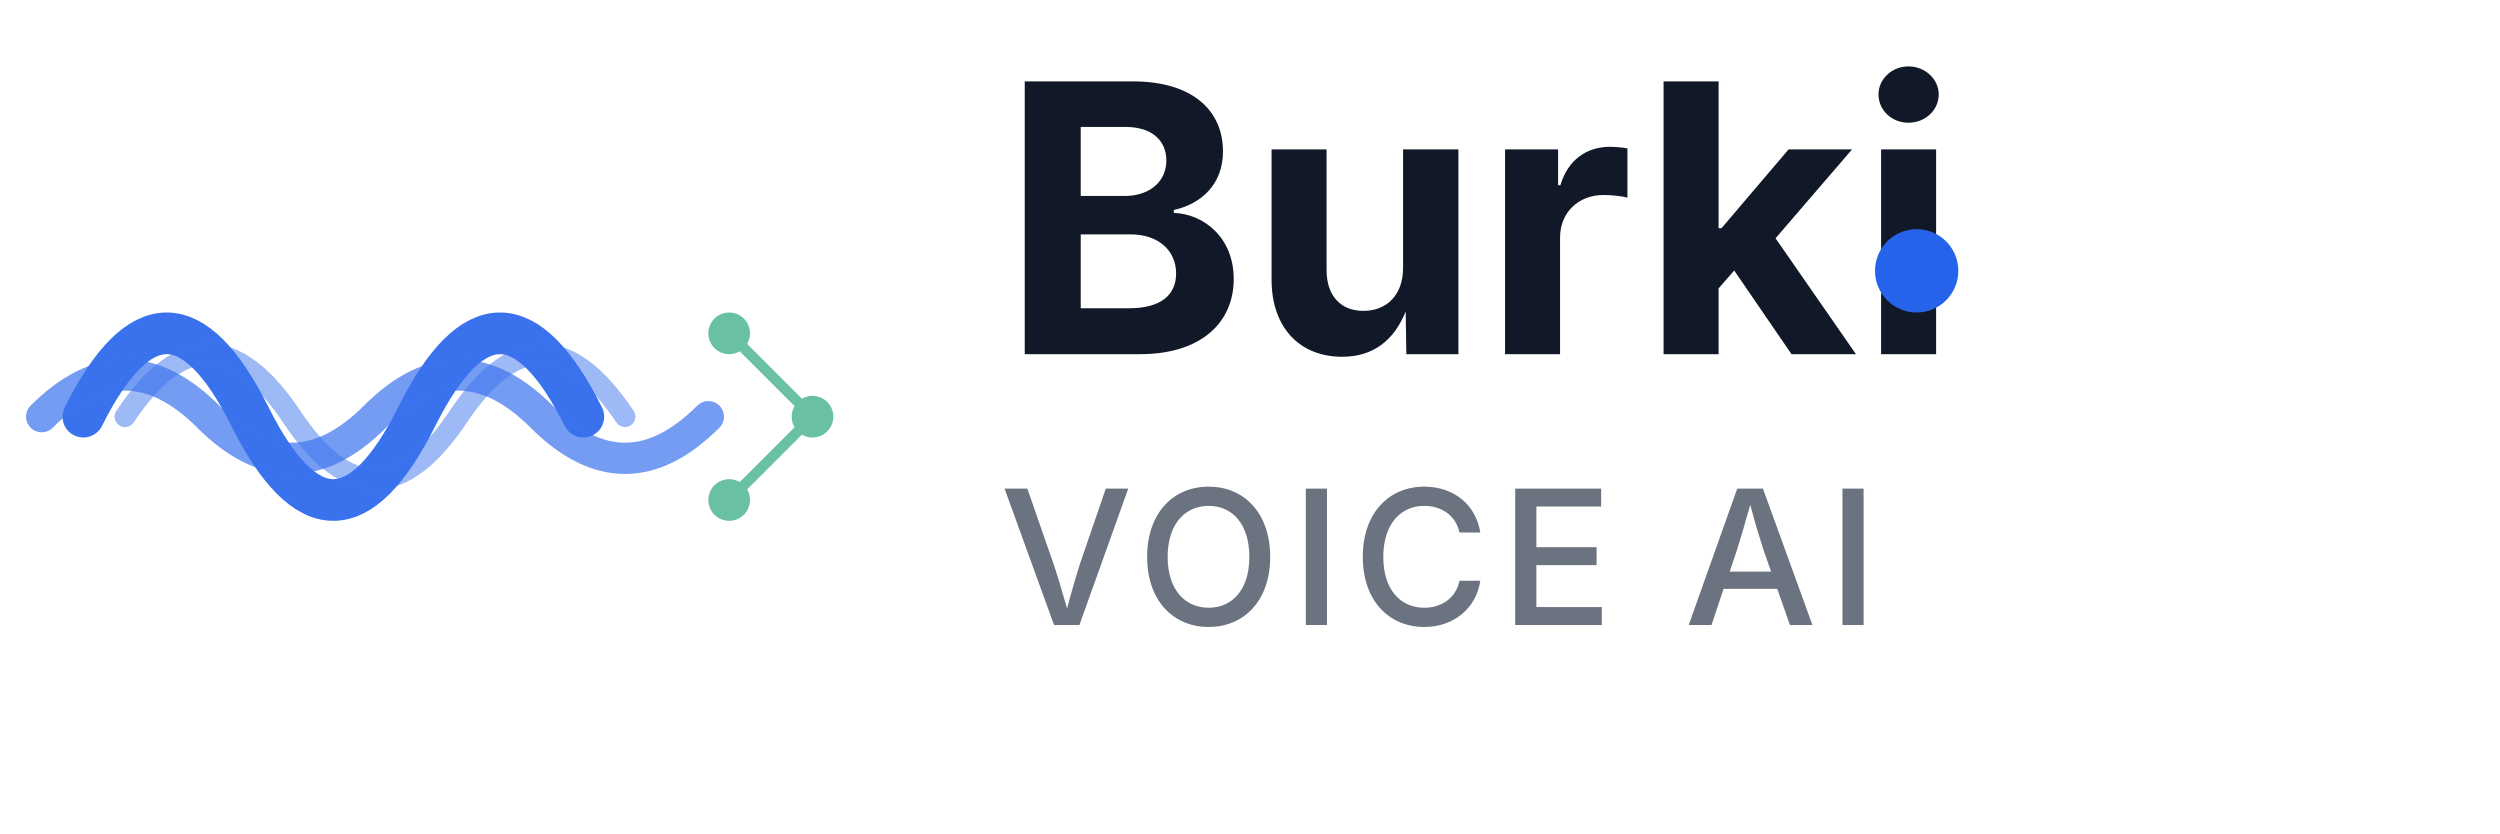
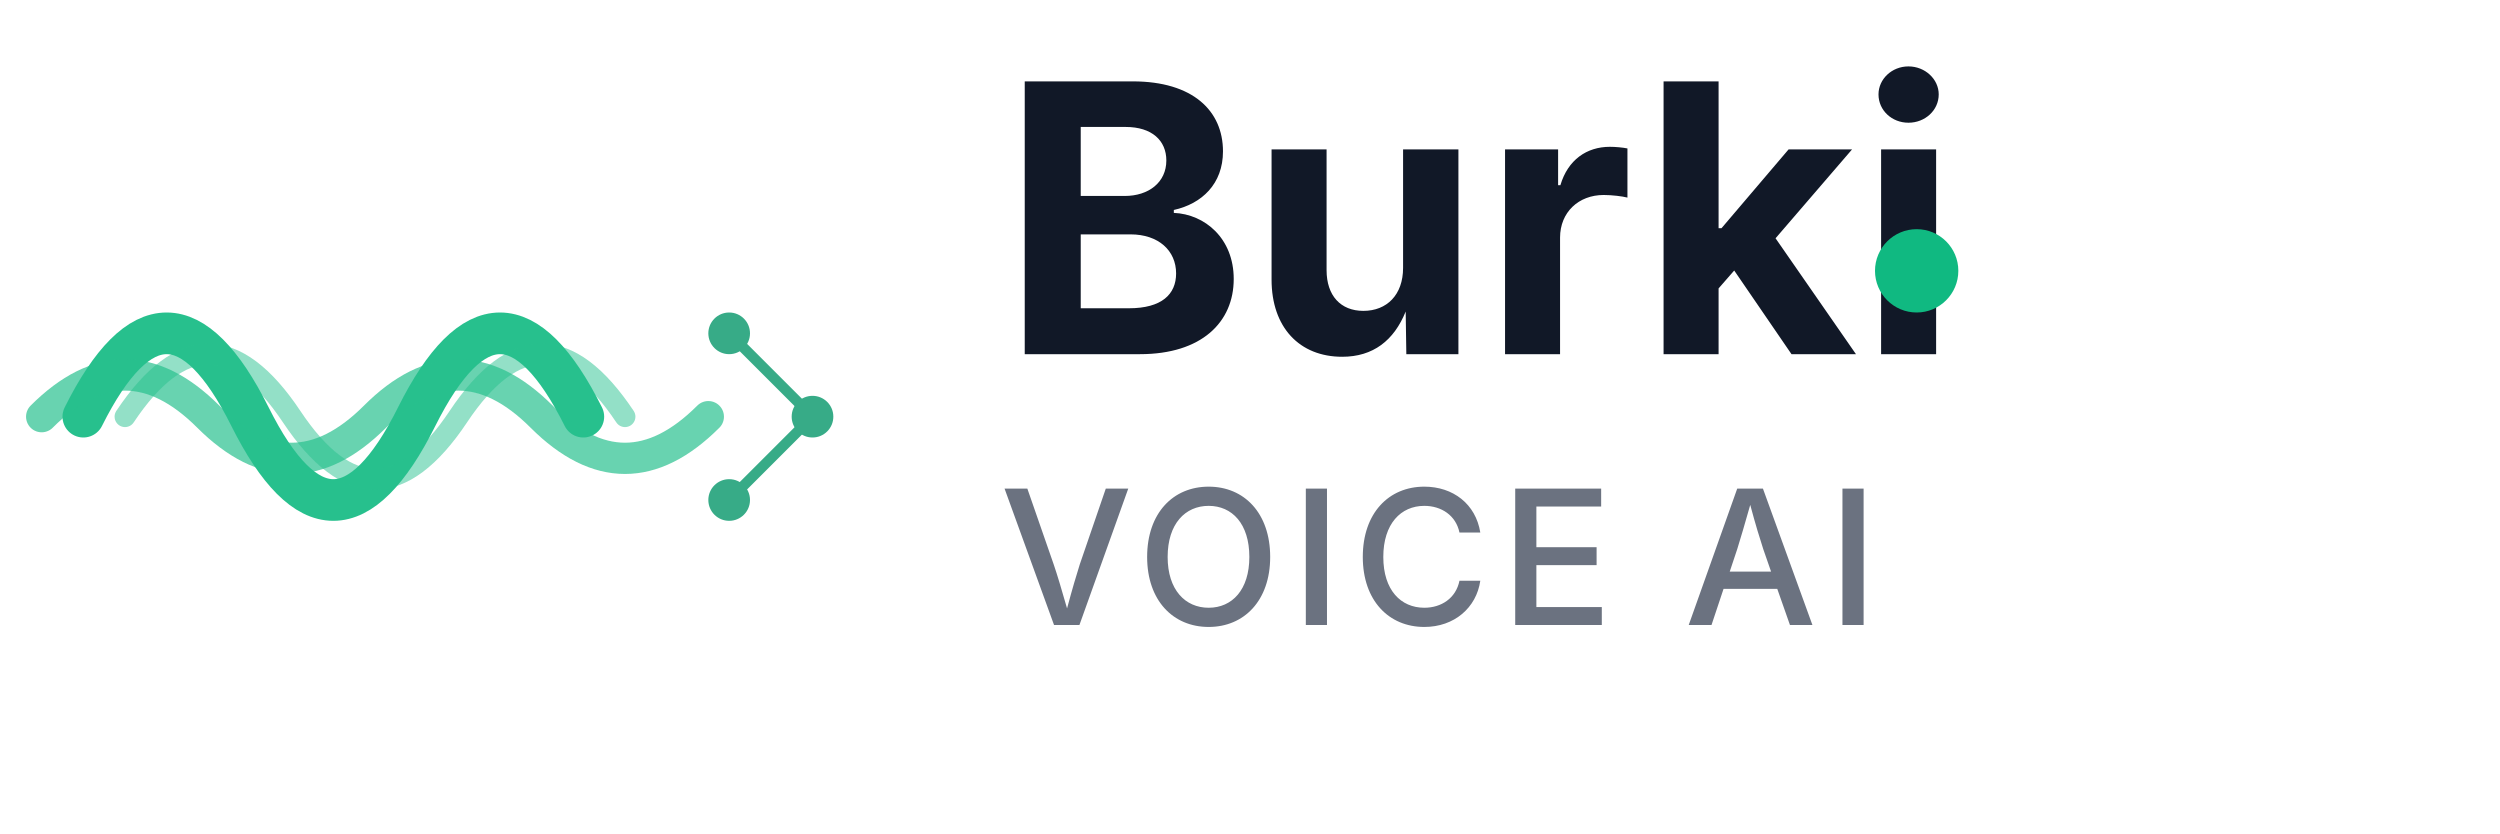
<svg xmlns="http://www.w3.org/2000/svg" width="120" height="40" viewBox="0 0 120 40" fill="none">
  <g opacity="0.9">
-     <path d="M4 20 Q8 12 12 20 Q16 28 20 20 Q24 12 28 20" stroke="#2563EB" stroke-width="2" fill="none" stroke-linecap="round" />
-     <path d="M2 20 Q6 16 10 20 Q14 24 18 20 Q22 16 26 20 Q30 24 34 20" stroke="#2563EB" stroke-width="1.5" fill="none" opacity="0.7" stroke-linecap="round" />
-     <path d="M6 20 Q10 14 14 20 Q18 26 22 20 Q26 14 30 20" stroke="#2563EB" stroke-width="1" fill="none" opacity="0.5" stroke-linecap="round" />
+     <path d="M4 20 Q8 12 12 20 Q16 28 20 20 Q24 12 28 20" stroke="#10B981" stroke-width="2" fill="none" stroke-linecap="round" />
+     <path d="M2 20 Q6 16 10 20 Q14 24 18 20 Q22 16 26 20 Q30 24 34 20" stroke="#10B981" stroke-width="1.5" fill="none" opacity="0.7" stroke-linecap="round" />
+     <path d="M6 20 Q10 14 14 20 Q18 26 22 20 Q26 14 30 20" stroke="#10B981" stroke-width="1" fill="none" opacity="0.5" stroke-linecap="round" />
  </g>
-   <g opacity="0.6">
+   <g opacity="0.8">
    <circle cx="35" cy="16" r="1" fill="#059669" />
    <circle cx="39" cy="20" r="1" fill="#059669" />
    <circle cx="35" cy="24" r="1" fill="#059669" />
    <line x1="35" y1="16" x2="39" y2="20" stroke="#059669" stroke-width="0.5" />
    <line x1="39" y1="20" x2="35" y2="24" stroke="#059669" stroke-width="0.5" />
  </g>
-   <text x="48" y="17" font-family="Inter, -apple-system, BlinkMacSystemFont, sans-serif" font-size="18" font-weight="700" fill="#111827">
+   <text x="48" y="17" font-family="Satoshi, -apple-system, BlinkMacSystemFont, sans-serif" font-size="18" font-weight="700" fill="#111827">
    Burki
  </text>
  <text x="48" y="30" font-family="Inter, -apple-system, BlinkMacSystemFont, sans-serif" font-size="9" font-weight="500" fill="#6B7280" letter-spacing="0.5px">
    VOICE AI
  </text>
-   <circle cx="92" cy="13" r="2" fill="#2563EB" />
+   <circle cx="92" cy="13" r="2" fill="#10B981" />
</svg>
